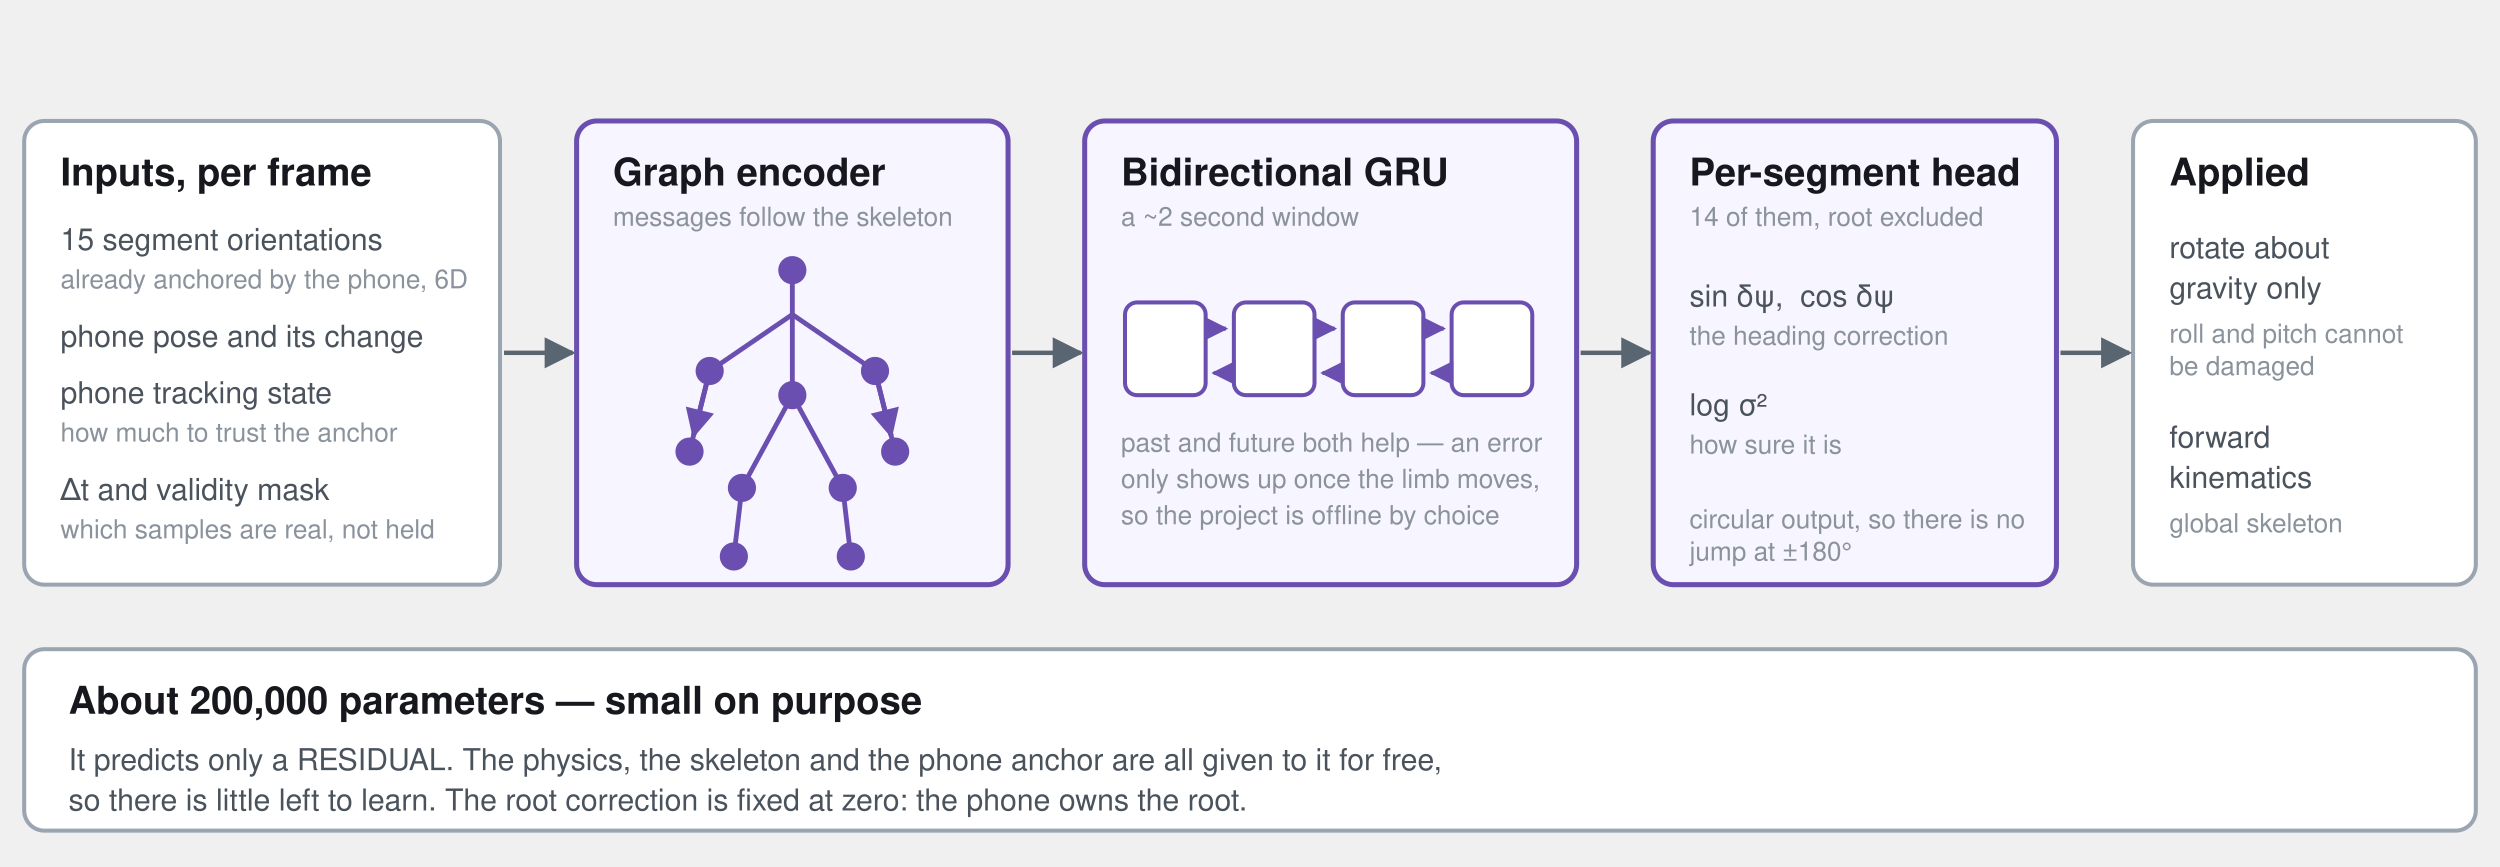
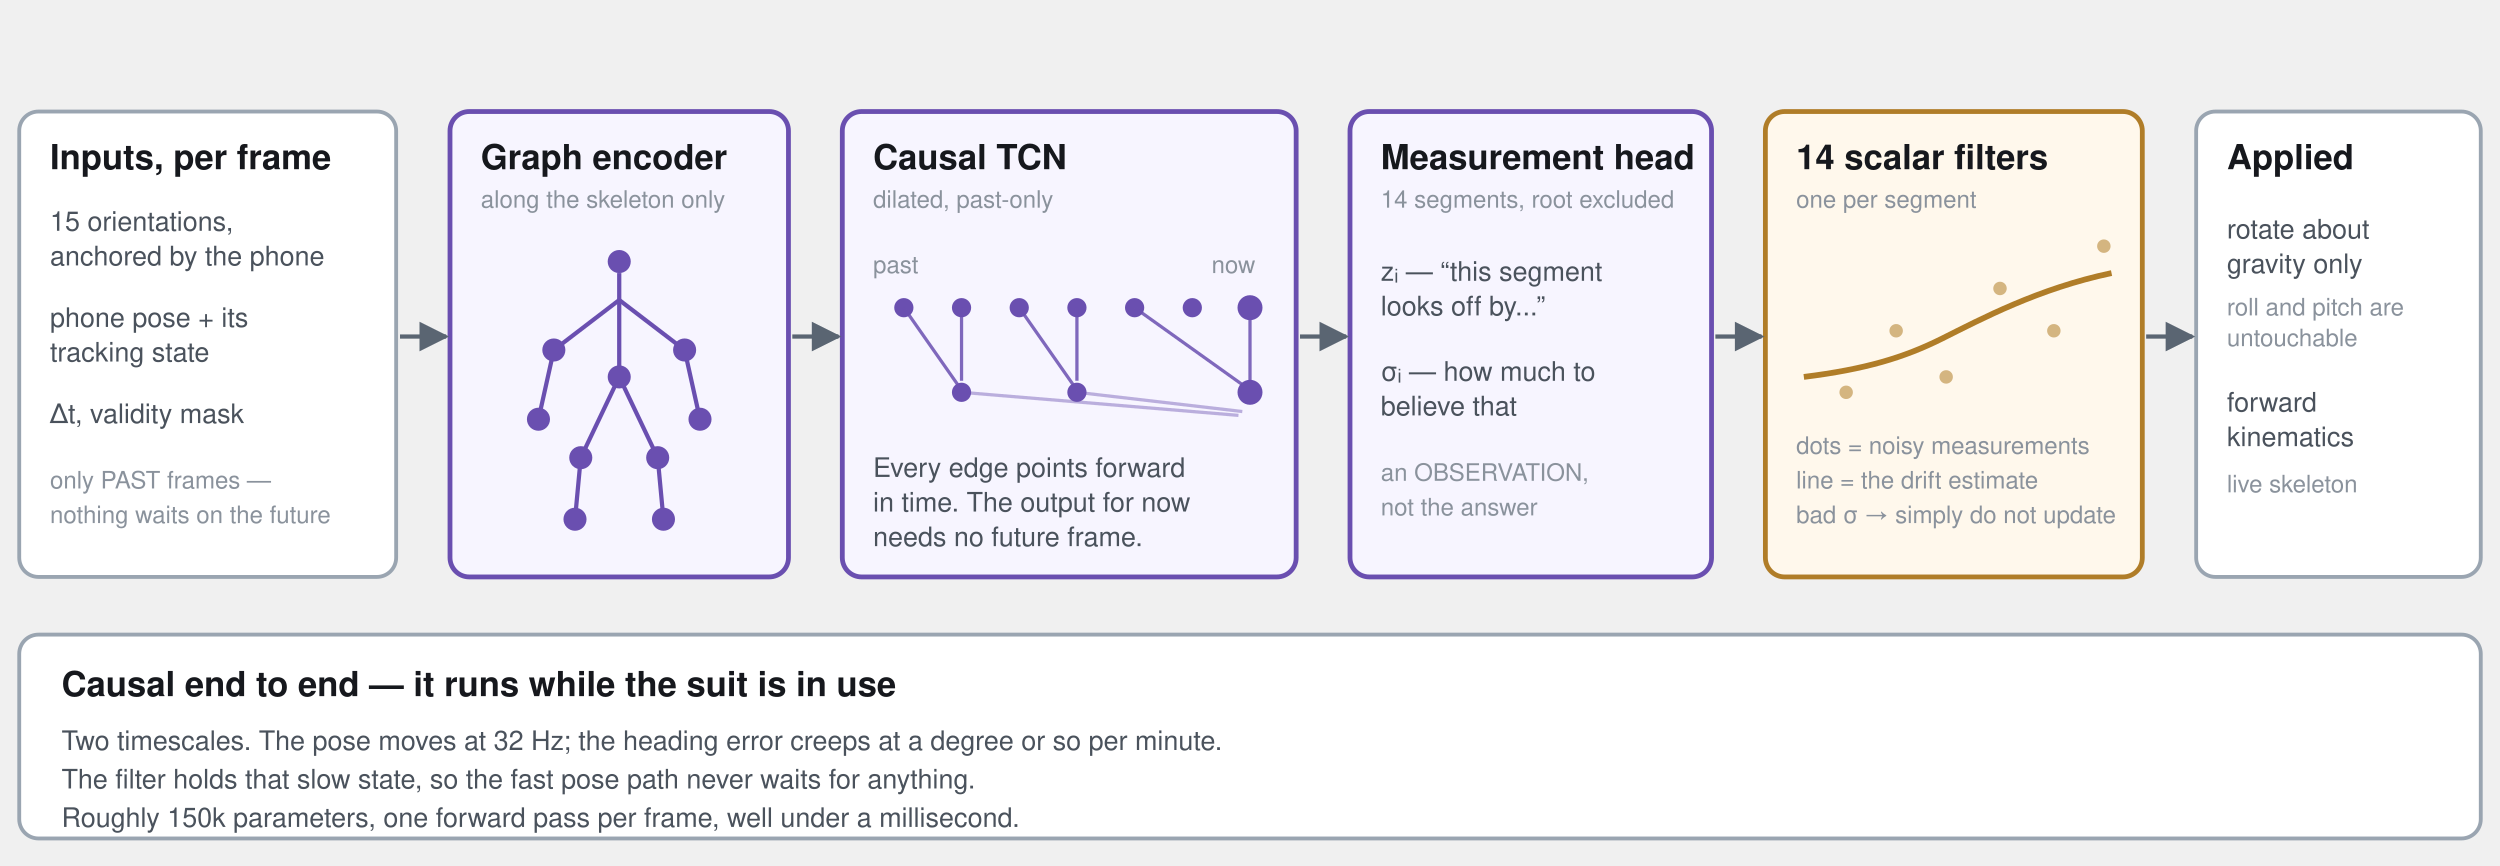
- <svg xmlns="http://www.w3.org/2000/svg" viewBox="0 0 1240 430" font-family="Helvetica,Arial,sans-serif">
+ <svg xmlns="http://www.w3.org/2000/svg" viewBox="0 0 1300 450" font-family="Helvetica,Arial,sans-serif">
  <defs>
    <marker id="ar" viewBox="0 0 10 10" refX="9" refY="5" markerWidth="7" markerHeight="7" orient="auto">
      <path d="M0,0 L10,5 L0,10 z" fill="#5a6572" />
    </marker>
    <marker id="arw" viewBox="0 0 10 10" refX="9" refY="5" markerWidth="6" markerHeight="6" orient="auto">
      <path d="M0,0 L10,5 L0,10 z" fill="#6a4fb0" />
    </marker>
  </defs>
  <style>
    .bx { fill:#fff; stroke:#9aa5b1; stroke-width:2; rx:10 }
    .ml { fill:#f7f5ff; stroke:#6a4fb0; stroke-width:2.5; rx:10 }
-     .hd { font-size:19px; font-weight:700; fill:#16181d }
-     .tx { font-size:15px; fill:#4a525c }
-     .sm { font-size:13px; fill:#8a929c }
+     .fi { fill:#fff8ec; stroke:#b07d28; stroke-width:2.5; rx:10 }
+     .hd { font-size:18px; font-weight:700; fill:#16181d }
+     .tx { font-size:14px; fill:#4a525c }
+     .sm { font-size:12.5px; fill:#8a929c }
    .fl { stroke:#5a6572; stroke-width:2.2; fill:none; marker-end:url(#ar) }
  </style>
-   <rect class="bx" x="12" y="60" width="236" height="230" />
-   <text class="hd" x="30" y="92">Inputs, per frame</text>
-   <text class="tx" x="30" y="124">15 segment orientations</text>
-   <text class="sm" x="30" y="143">already anchored by the phone, 6D</text>
-   <text class="tx" x="30" y="172">phone pose and its change</text>
-   <text class="tx" x="30" y="200">phone tracking state</text>
-   <text class="sm" x="30" y="219">how much to trust the anchor</text>
-   <text class="tx" x="30" y="248">Δt and validity mask</text>
-   <text class="sm" x="30" y="267">which samples are real, not held</text>
-   <rect class="ml" x="286" y="60" width="214" height="230" />
-   <text class="hd" x="304" y="92">Graph encoder</text>
-   <text class="sm" x="304" y="112">messages follow the skeleton</text>
-   <g stroke="#6a4fb0" stroke-width="2.4">
-     <line x1="393" y1="140" x2="393" y2="196" />
-     <line x1="393" y1="156" x2="352" y2="184" />
-     <line x1="352" y1="184" x2="342" y2="224" />
-     <line x1="393" y1="156" x2="434" y2="184" />
-     <line x1="434" y1="184" x2="444" y2="224" />
-     <line x1="393" y1="196" x2="368" y2="242" />
-     <line x1="368" y1="242" x2="364" y2="276" />
-     <line x1="393" y1="196" x2="418" y2="242" />
-     <line x1="418" y1="242" x2="422" y2="276" />
+   <rect class="bx" x="10" y="58" width="196" height="242" />
+   <text class="hd" x="26" y="88">Inputs, per frame</text>
+   <text class="tx" x="26" y="120">15 orientations,</text>
+   <text class="tx" x="26" y="138">anchored by the phone</text>
+   <text class="tx" x="26" y="170">phone pose + its</text>
+   <text class="tx" x="26" y="188">tracking state</text>
+   <text class="tx" x="26" y="220">Δt, validity mask</text>
+   <text class="sm" x="26" y="254">only PAST frames —</text>
+   <text class="sm" x="26" y="272">nothing waits on the future</text>
+   <rect class="ml" x="234" y="58" width="176" height="242" />
+   <text class="hd" x="250" y="88">Graph encoder</text>
+   <text class="sm" x="250" y="108">along the skeleton only</text>
+   <g stroke="#6a4fb0" stroke-width="2.2">
+     <line x1="322" y1="142" x2="322" y2="196" />
+     <line x1="322" y1="156" x2="288" y2="182" />
+     <line x1="288" y1="182" x2="280" y2="218" />
+     <line x1="322" y1="156" x2="356" y2="182" />
+     <line x1="356" y1="182" x2="364" y2="218" />
+     <line x1="322" y1="196" x2="302" y2="238" />
+     <line x1="302" y1="238" x2="299" y2="270" />
+     <line x1="322" y1="196" x2="342" y2="238" />
+     <line x1="342" y1="238" x2="345" y2="270" />
  </g>
  <g fill="#6a4fb0">
-     <circle cx="393" cy="134" r="7" />
-     <circle cx="393" cy="196" r="7" />
-     <circle cx="352" cy="184" r="7" />
-     <circle cx="342" cy="224" r="7" />
-     <circle cx="434" cy="184" r="7" />
-     <circle cx="444" cy="224" r="7" />
-     <circle cx="368" cy="242" r="7" />
-     <circle cx="364" cy="276" r="7" />
-     <circle cx="418" cy="242" r="7" />
-     <circle cx="422" cy="276" r="7" />
+     <circle cx="322" cy="136" r="6" />
+     <circle cx="322" cy="196" r="6" />
+     <circle cx="288" cy="182" r="6" />
+     <circle cx="280" cy="218" r="6" />
+     <circle cx="356" cy="182" r="6" />
+     <circle cx="364" cy="218" r="6" />
+     <circle cx="302" cy="238" r="6" />
+     <circle cx="299" cy="270" r="6" />
+     <circle cx="342" cy="238" r="6" />
+     <circle cx="345" cy="270" r="6" />
  </g>
-   <line x1="434" y1="184" x2="442" y2="216" stroke="#6a4fb0" stroke-width="2.4" marker-end="url(#arw)" />
-   <line x1="352" y1="184" x2="344" y2="216" stroke="#6a4fb0" stroke-width="2.4" marker-end="url(#arw)" />
-   <rect class="ml" x="538" y="60" width="244" height="230" />
-   <text class="hd" x="556" y="92">Bidirectional GRU</text>
-   <text class="sm" x="556" y="112">a ~2 second window</text>
-   <g>
-     <rect x="558" y="150" width="40" height="46" rx="6" fill="#fff" stroke="#6a4fb0" stroke-width="2" />
-     <rect x="612" y="150" width="40" height="46" rx="6" fill="#fff" stroke="#6a4fb0" stroke-width="2" />
-     <rect x="666" y="150" width="40" height="46" rx="6" fill="#fff" stroke="#6a4fb0" stroke-width="2" />
-     <rect x="720" y="150" width="40" height="46" rx="6" fill="#fff" stroke="#6a4fb0" stroke-width="2" />
+   <rect class="ml" x="438" y="58" width="236" height="242" />
+   <text class="hd" x="454" y="88">Causal TCN</text>
+   <text class="sm" x="454" y="108">dilated, past-only</text>
+   <g fill="#6a4fb0">
+     <circle cx="470" cy="160" r="5" />
+     <circle cx="500" cy="160" r="5" />
+     <circle cx="530" cy="160" r="5" />
+     <circle cx="560" cy="160" r="5" />
+     <circle cx="590" cy="160" r="5" />
+     <circle cx="620" cy="160" r="5" />
+     <circle cx="650" cy="160" r="6.5" />
+     <circle cx="500" cy="204" r="5" />
+     <circle cx="560" cy="204" r="5" />
+     <circle cx="650" cy="204" r="6.5" />
  </g>
-   <g stroke="#6a4fb0" stroke-width="2" fill="none">
-     <line x1="598" y1="163" x2="608" y2="163" marker-end="url(#arw)" />
-     <line x1="652" y1="163" x2="662" y2="163" marker-end="url(#arw)" />
-     <line x1="706" y1="163" x2="716" y2="163" marker-end="url(#arw)" />
-     <line x1="720" y1="185" x2="710" y2="185" marker-end="url(#arw)" />
-     <line x1="666" y1="185" x2="656" y2="185" marker-end="url(#arw)" />
-     <line x1="612" y1="185" x2="602" y2="185" marker-end="url(#arw)" />
+   <g stroke="#6a4fb0" stroke-width="1.7" fill="none" opacity="0.85">
+     <line x1="470" y1="160" x2="498" y2="200" />
+     <line x1="500" y1="160" x2="500" y2="198" />
+     <line x1="530" y1="160" x2="558" y2="200" />
+     <line x1="560" y1="160" x2="560" y2="198" />
+     <line x1="590" y1="160" x2="646" y2="200" />
+     <line x1="650" y1="160" x2="650" y2="198" />
+     <line x1="500" y1="204" x2="644" y2="216" opacity="0.5" />
+     <line x1="560" y1="204" x2="646" y2="214" opacity="0.5" />
  </g>
-   <text class="sm" x="556" y="224">past and future both help — an error</text>
-   <text class="sm" x="556" y="242">only shows up once the limb moves,</text>
-   <text class="sm" x="556" y="260">so the project is offline by choice</text>
-   <rect class="ml" x="820" y="60" width="200" height="230" />
-   <text class="hd" x="838" y="92">Per-segment head</text>
-   <text class="sm" x="838" y="112">14 of them, root excluded</text>
-   <text class="tx" x="838" y="152">sin δψ,  cos δψ</text>
-   <text class="sm" x="838" y="171">the heading correction</text>
-   <text class="tx" x="838" y="206">log σ²</text>
-   <text class="sm" x="838" y="225">how sure it is</text>
-   <text class="sm" x="838" y="262">circular output, so there is no</text>
-   <text class="sm" x="838" y="278">jump at ±180°</text>
-   <rect class="bx" x="1058" y="60" width="170" height="230" />
-   <text class="hd" x="1076" y="92">Applied</text>
-   <text class="tx" x="1076" y="128">rotate about</text>
-   <text class="tx" x="1076" y="148">gravity only</text>
-   <text class="sm" x="1076" y="170">roll and pitch cannot</text>
-   <text class="sm" x="1076" y="186">be damaged</text>
-   <text class="tx" x="1076" y="222">forward</text>
-   <text class="tx" x="1076" y="242">kinematics</text>
-   <text class="sm" x="1076" y="264">global skeleton</text>
-   <path class="fl" d="M250,175 L284,175" />
-   <path class="fl" d="M502,175 L536,175" />
-   <path class="fl" d="M784,175 L818,175" />
-   <path class="fl" d="M1022,175 L1056,175" />
-   <rect class="bx" x="12" y="322" width="1216" height="90" />
-   <text class="hd" x="34" y="354">About 200,000 parameters — small on purpose</text>
-   <text class="tx" x="34" y="382">It predicts only a RESIDUAL. The physics, the skeleton and the phone anchor are all given to it for free,</text>
-   <text class="tx" x="34" y="402">so there is little left to learn. The root correction is fixed at zero: the phone owns the root.</text>
+   <text class="sm" x="454" y="142">past</text>
+   <text class="sm" x="630" y="142">now</text>
+   <text class="tx" x="454" y="248">Every edge points forward</text>
+   <text class="tx" x="454" y="266">in time. The output for now</text>
+   <text class="tx" x="454" y="284">needs no future frame.</text>
+   <rect class="ml" x="702" y="58" width="188" height="242" />
+   <text class="hd" x="718" y="88">Measurement head</text>
+   <text class="sm" x="718" y="108">14 segments, root excluded</text>
+   <text class="tx" x="718" y="146">zᵢ — “this segment</text>
+   <text class="tx" x="718" y="164">looks off by...”</text>
+   <text class="tx" x="718" y="198">σᵢ — how much to</text>
+   <text class="tx" x="718" y="216">believe that</text>
+   <text class="sm" x="718" y="250">an OBSERVATION,</text>
+   <text class="sm" x="718" y="268">not the answer</text>
+   <rect class="fi" x="918" y="58" width="196" height="242" />
+   <text class="hd" x="934" y="88">14 scalar filters</text>
+   <text class="sm" x="934" y="108">one per segment</text>
+   <path d="M938,196 C970,192 990,186 1010,176 S1060,150 1098,142" fill="none" stroke="#b07d28" stroke-width="3" />
+   <g fill="#b07d28" opacity="0.55">
+     <circle cx="960" cy="204" r="3.5" />
+     <circle cx="986" cy="172" r="3.5" />
+     <circle cx="1012" cy="196" r="3.5" />
+     <circle cx="1040" cy="150" r="3.5" />
+     <circle cx="1068" cy="172" r="3.5" />
+     <circle cx="1094" cy="128" r="3.5" />
+   </g>
+   <text class="sm" x="934" y="236">dots = noisy measurements</text>
+   <text class="sm" x="934" y="254">line = the drift estimate</text>
+   <text class="sm" x="934" y="272">bad σ → simply do not update</text>
+   <rect class="bx" x="1142" y="58" width="148" height="242" />
+   <text class="hd" x="1158" y="88">Applied</text>
+   <text class="tx" x="1158" y="124">rotate about</text>
+   <text class="tx" x="1158" y="142">gravity only</text>
+   <text class="sm" x="1158" y="164">roll and pitch are</text>
+   <text class="sm" x="1158" y="180">untouchable</text>
+   <text class="tx" x="1158" y="214">forward</text>
+   <text class="tx" x="1158" y="232">kinematics</text>
+   <text class="sm" x="1158" y="256">live skeleton</text>
+   <path class="fl" d="M208,175 L232,175" />
+   <path class="fl" d="M412,175 L436,175" />
+   <path class="fl" d="M676,175 L700,175" />
+   <path class="fl" d="M892,175 L916,175" />
+   <path class="fl" d="M1116,175 L1140,175" />
+   <rect class="bx" x="10" y="330" width="1280" height="106" />
+   <text class="hd" x="32" y="362">Causal end to end — it runs while the suit is in use</text>
+   <text class="tx" x="32" y="390">Two timescales. The pose moves at 32 Hz; the heading error creeps at a degree or so per minute.</text>
+   <text class="tx" x="32" y="410">The filter holds that slow state, so the fast pose path never waits for anything.</text>
+   <text class="tx" x="32" y="430">Roughly 150k parameters, one forward pass per frame, well under a millisecond.</text>
</svg>
